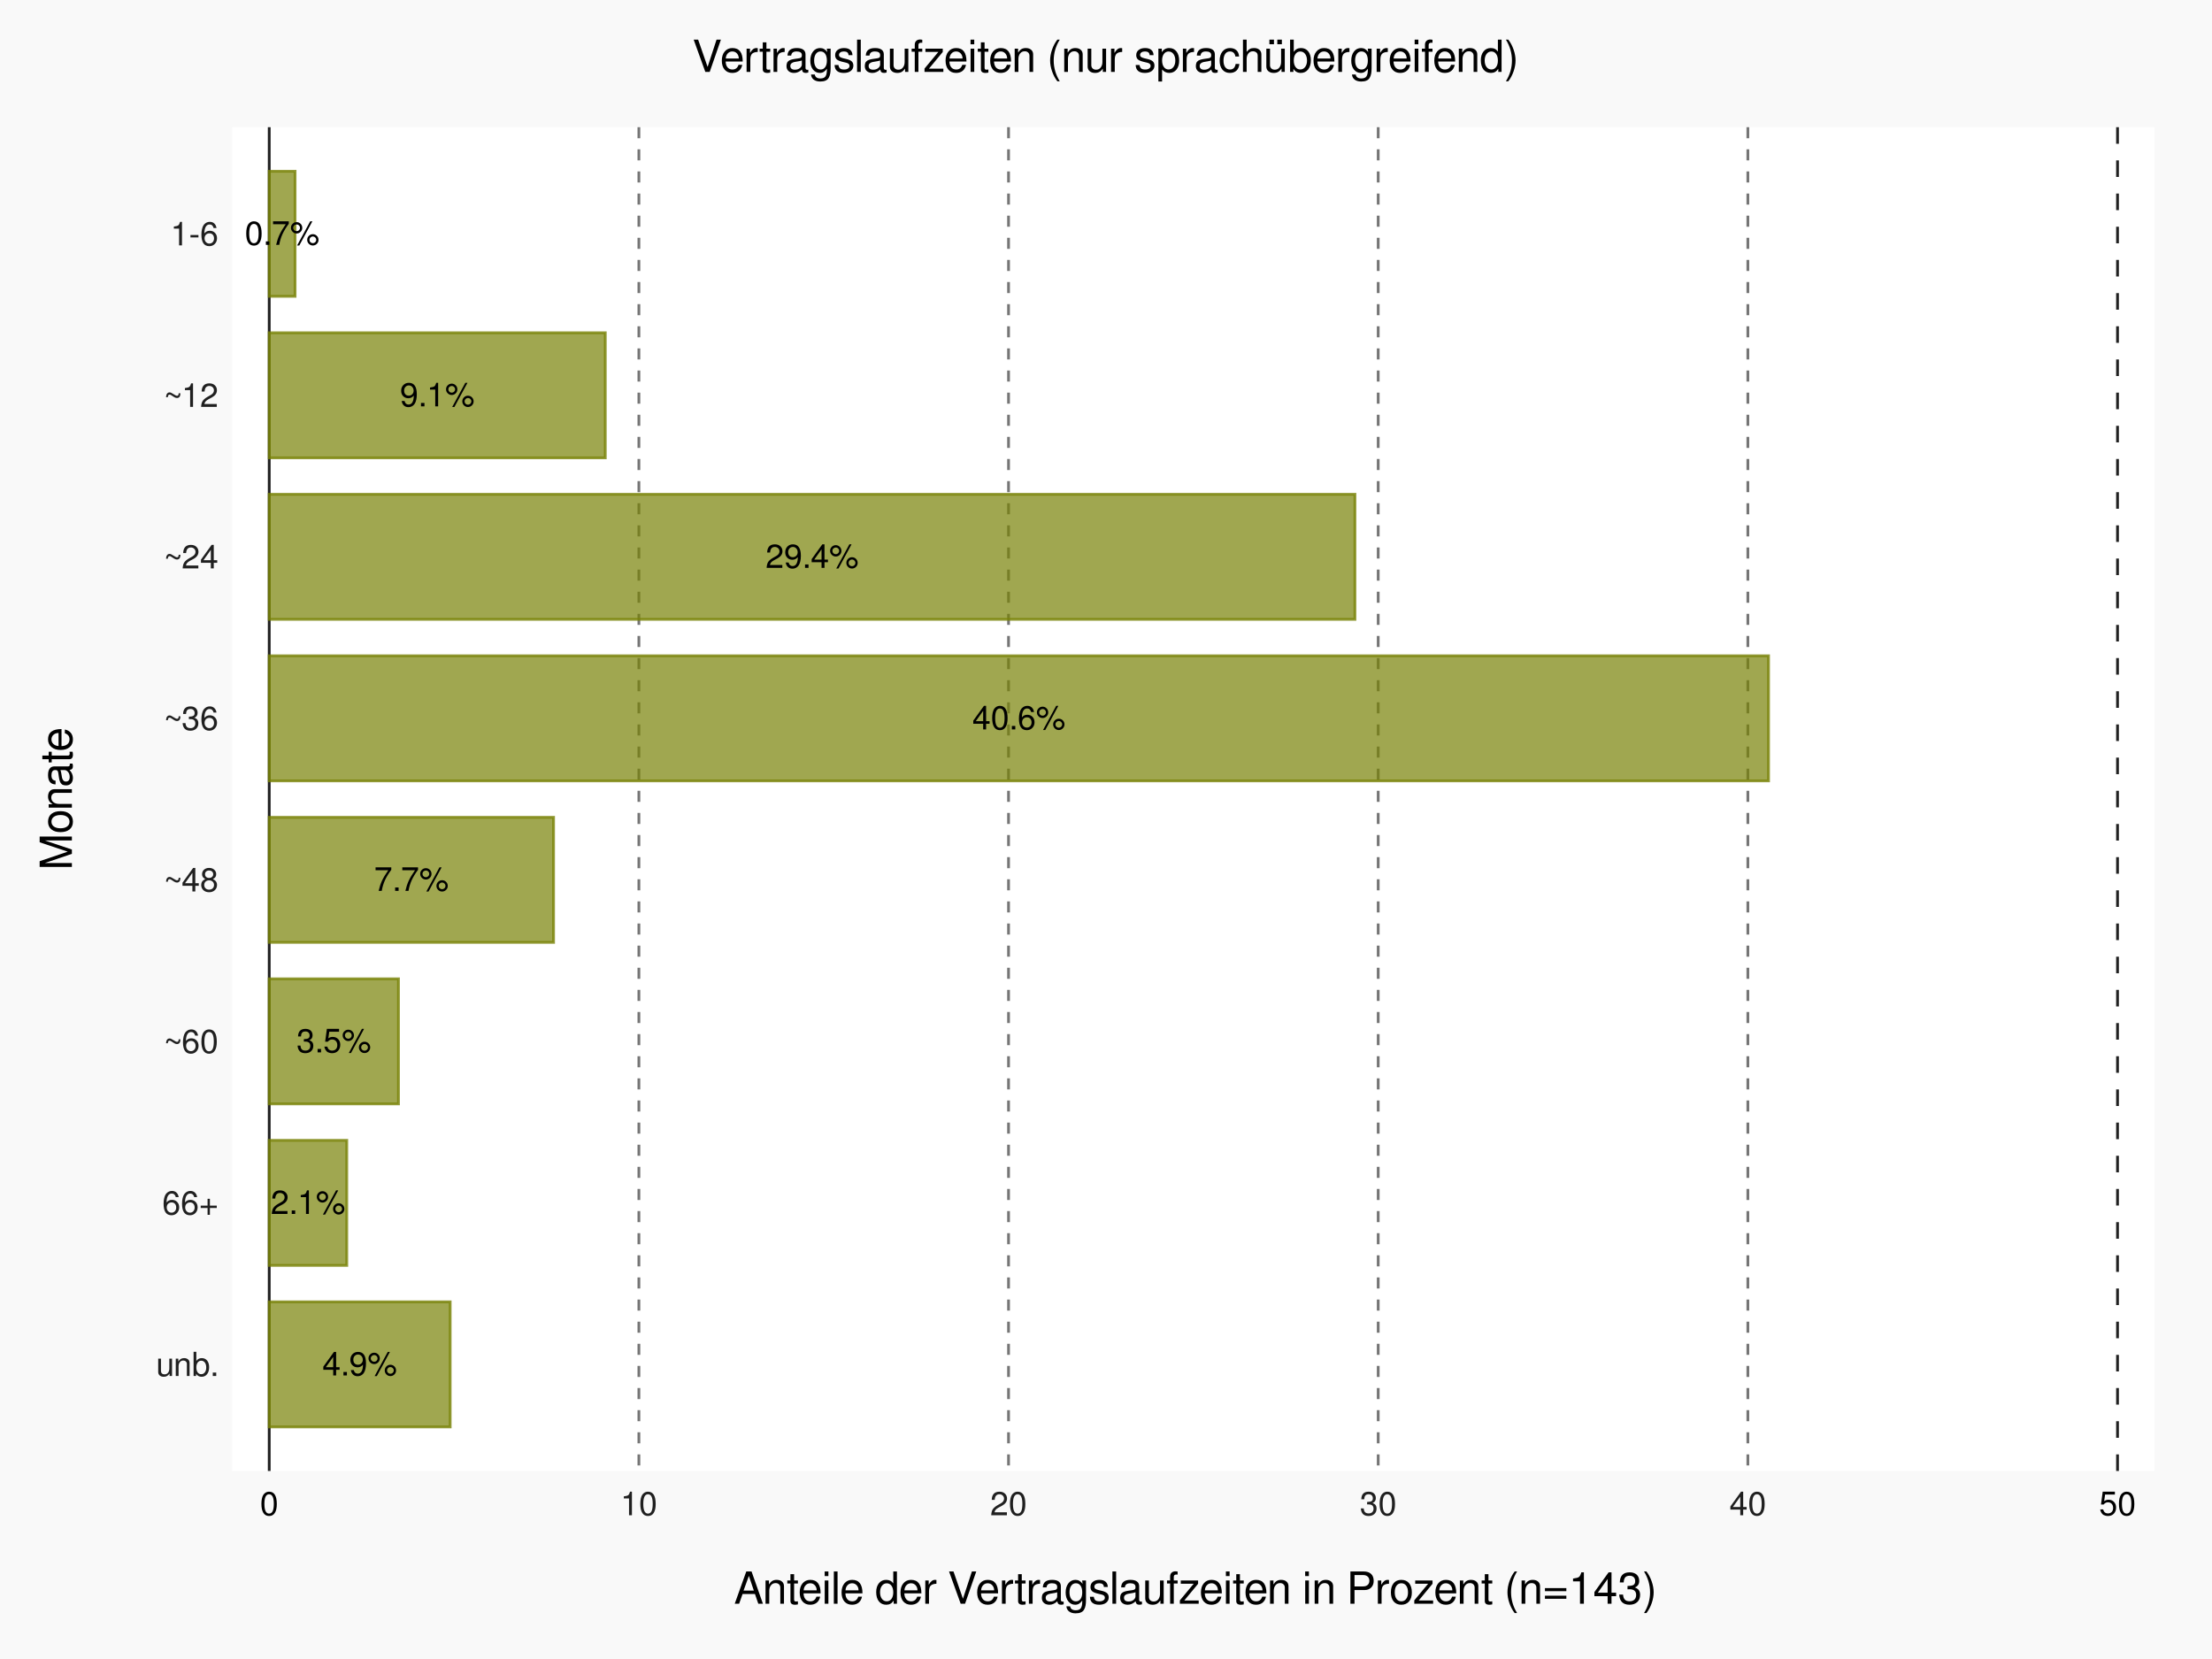
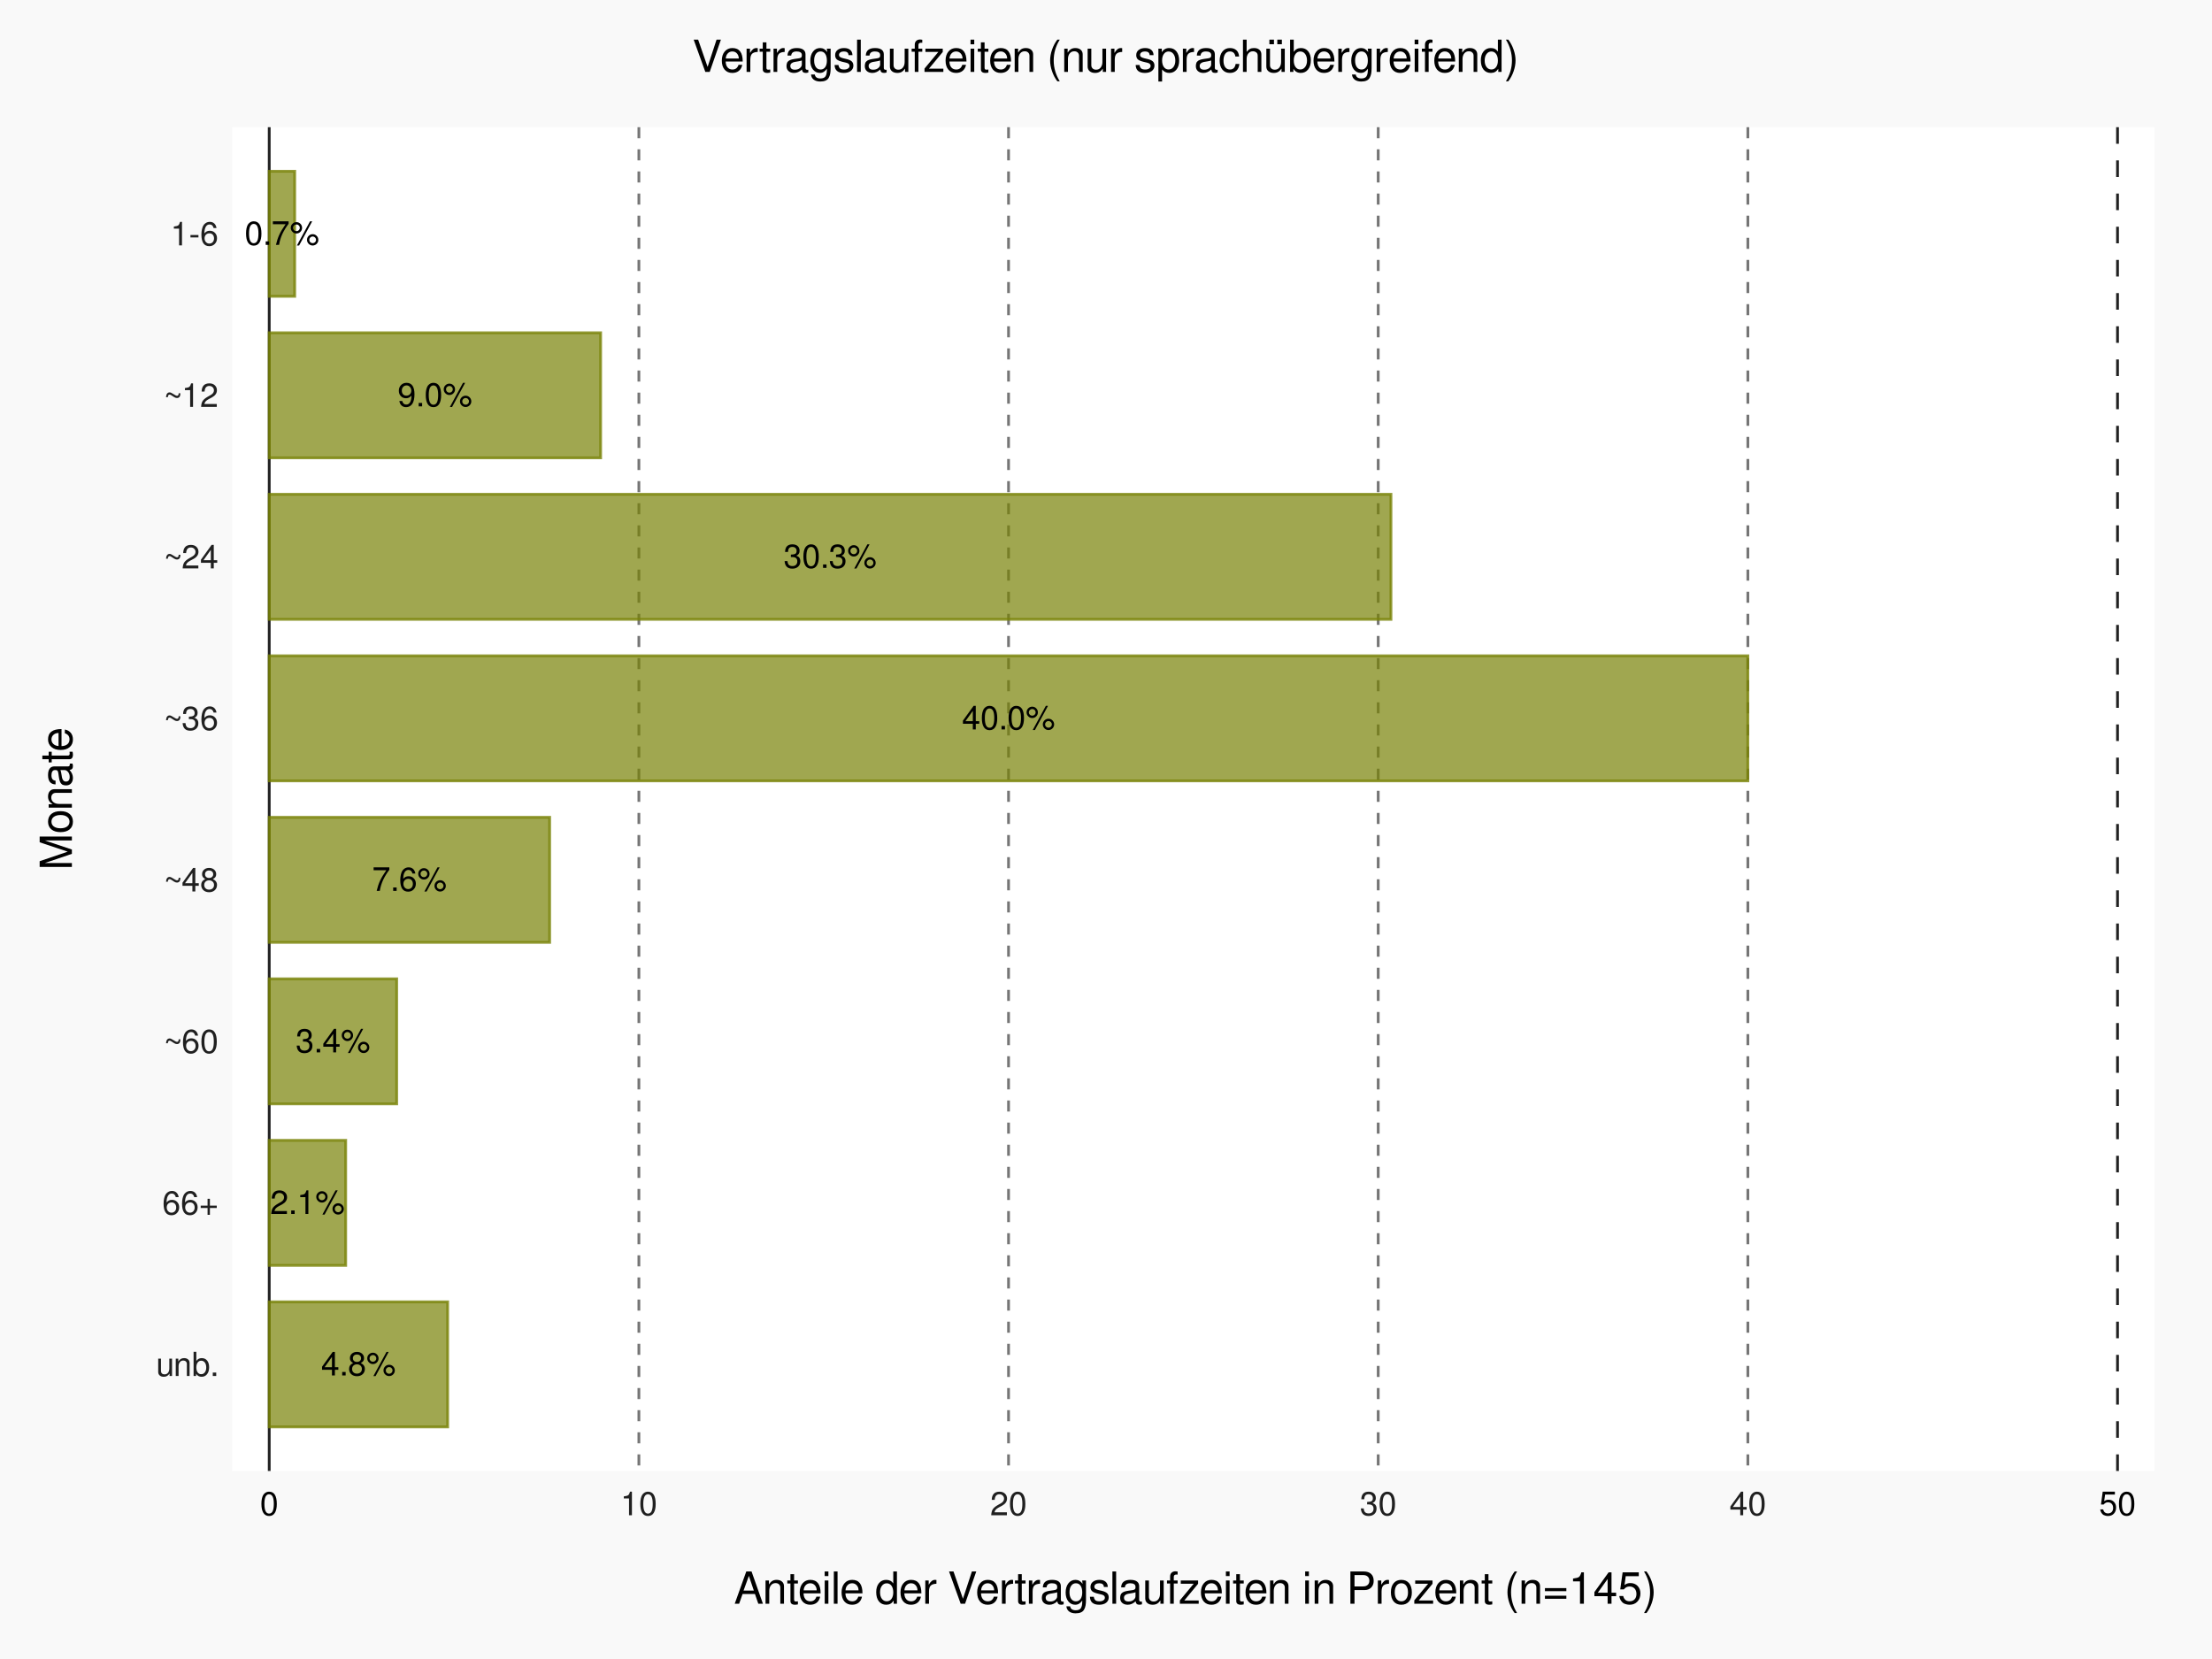
- <svg xmlns="http://www.w3.org/2000/svg" id="chart-0f57176a-1ebb-4d29-8fd8-8b1d4739d679" class="pygal-chart" viewBox="0 0 800 600">
+ <svg xmlns="http://www.w3.org/2000/svg" id="chart-0cdd7f39-d07a-45a1-b194-b75c86f84755" class="pygal-chart" viewBox="0 0 800 600">
  <defs>
-     <style type="text/css">#chart-0f57176a-1ebb-4d29-8fd8-8b1d4739d679{-webkit-user-select:none;-webkit-font-smoothing:antialiased;font-family:FreeSans}#chart-0f57176a-1ebb-4d29-8fd8-8b1d4739d679 .title{font-family:FreeSans;font-size:16px}#chart-0f57176a-1ebb-4d29-8fd8-8b1d4739d679 .legends .legend text{font-family:FreeSans;font-size:14px}#chart-0f57176a-1ebb-4d29-8fd8-8b1d4739d679 .axis text{font-family:FreeSans;font-size:12px}#chart-0f57176a-1ebb-4d29-8fd8-8b1d4739d679 .axis text.major{font-family:FreeSans;font-size:12px}#chart-0f57176a-1ebb-4d29-8fd8-8b1d4739d679 .text-overlay text.value{font-family:FreeSans;font-size:12px}#chart-0f57176a-1ebb-4d29-8fd8-8b1d4739d679 .text-overlay text.label{font-family:FreeSans;font-size:12px}#chart-0f57176a-1ebb-4d29-8fd8-8b1d4739d679 .tooltip{font-family:FreeSans;font-size:14px}#chart-0f57176a-1ebb-4d29-8fd8-8b1d4739d679 text.no_data{font-family:FreeSans;font-size:64px}
- #chart-0f57176a-1ebb-4d29-8fd8-8b1d4739d679{background-color:rgba(249,249,249,1)}#chart-0f57176a-1ebb-4d29-8fd8-8b1d4739d679 path,#chart-0f57176a-1ebb-4d29-8fd8-8b1d4739d679 line,#chart-0f57176a-1ebb-4d29-8fd8-8b1d4739d679 rect,#chart-0f57176a-1ebb-4d29-8fd8-8b1d4739d679 circle{-webkit-transition:150ms;-moz-transition:150ms;transition:150ms}#chart-0f57176a-1ebb-4d29-8fd8-8b1d4739d679 .graph &gt; .background{fill:rgba(249,249,249,1)}#chart-0f57176a-1ebb-4d29-8fd8-8b1d4739d679 .plot &gt; .background{fill:rgba(255,255,255,1)}#chart-0f57176a-1ebb-4d29-8fd8-8b1d4739d679 .graph{fill:rgba(0,0,0,.87)}#chart-0f57176a-1ebb-4d29-8fd8-8b1d4739d679 text.no_data{fill:rgba(0,0,0,1)}#chart-0f57176a-1ebb-4d29-8fd8-8b1d4739d679 .title{fill:rgba(0,0,0,1)}#chart-0f57176a-1ebb-4d29-8fd8-8b1d4739d679 .legends .legend text{fill:rgba(0,0,0,.87)}#chart-0f57176a-1ebb-4d29-8fd8-8b1d4739d679 .legends .legend:hover text{fill:rgba(0,0,0,1)}#chart-0f57176a-1ebb-4d29-8fd8-8b1d4739d679 .axis .line{stroke:rgba(0,0,0,1)}#chart-0f57176a-1ebb-4d29-8fd8-8b1d4739d679 .axis .guide.line{stroke:rgba(0,0,0,.54)}#chart-0f57176a-1ebb-4d29-8fd8-8b1d4739d679 .axis .major.line{stroke:rgba(0,0,0,.87)}#chart-0f57176a-1ebb-4d29-8fd8-8b1d4739d679 .axis text.major{fill:rgba(0,0,0,1)}#chart-0f57176a-1ebb-4d29-8fd8-8b1d4739d679 .axis.y .guides:hover .guide.line,#chart-0f57176a-1ebb-4d29-8fd8-8b1d4739d679 .line-graph .axis.x .guides:hover .guide.line,#chart-0f57176a-1ebb-4d29-8fd8-8b1d4739d679 .stackedline-graph .axis.x .guides:hover .guide.line,#chart-0f57176a-1ebb-4d29-8fd8-8b1d4739d679 .xy-graph .axis.x .guides:hover .guide.line{stroke:rgba(0,0,0,1)}#chart-0f57176a-1ebb-4d29-8fd8-8b1d4739d679 .axis .guides:hover text{fill:rgba(0,0,0,1)}#chart-0f57176a-1ebb-4d29-8fd8-8b1d4739d679 .reactive{fill-opacity:.7;stroke-opacity:.8}#chart-0f57176a-1ebb-4d29-8fd8-8b1d4739d679 .ci{stroke:rgba(0,0,0,.87)}#chart-0f57176a-1ebb-4d29-8fd8-8b1d4739d679 .reactive.active,#chart-0f57176a-1ebb-4d29-8fd8-8b1d4739d679 .active .reactive{fill-opacity:.8;stroke-opacity:.9;stroke-width:4}#chart-0f57176a-1ebb-4d29-8fd8-8b1d4739d679 .ci .reactive.active{stroke-width:1.5}#chart-0f57176a-1ebb-4d29-8fd8-8b1d4739d679 .series text{fill:rgba(0,0,0,1)}#chart-0f57176a-1ebb-4d29-8fd8-8b1d4739d679 .tooltip rect{fill:rgba(255,255,255,1);stroke:rgba(0,0,0,1);-webkit-transition:opacity 150ms;-moz-transition:opacity 150ms;transition:opacity 150ms}#chart-0f57176a-1ebb-4d29-8fd8-8b1d4739d679 .tooltip .label{fill:rgba(0,0,0,.87)}#chart-0f57176a-1ebb-4d29-8fd8-8b1d4739d679 .tooltip .label{fill:rgba(0,0,0,.87)}#chart-0f57176a-1ebb-4d29-8fd8-8b1d4739d679 .tooltip .legend{font-size:.8em;fill:rgba(0,0,0,.54)}#chart-0f57176a-1ebb-4d29-8fd8-8b1d4739d679 .tooltip .x_label{font-size:.6em;fill:rgba(0,0,0,1)}#chart-0f57176a-1ebb-4d29-8fd8-8b1d4739d679 .tooltip .xlink{font-size:.5em;text-decoration:underline}#chart-0f57176a-1ebb-4d29-8fd8-8b1d4739d679 .tooltip .value{font-size:1.5em}#chart-0f57176a-1ebb-4d29-8fd8-8b1d4739d679 .bound{font-size:.5em}#chart-0f57176a-1ebb-4d29-8fd8-8b1d4739d679 .max-value{font-size:.75em;fill:rgba(0,0,0,.54)}#chart-0f57176a-1ebb-4d29-8fd8-8b1d4739d679 .map-element{fill:rgba(255,255,255,1);stroke:rgba(0,0,0,.54) !important}#chart-0f57176a-1ebb-4d29-8fd8-8b1d4739d679 .map-element .reactive{fill-opacity:inherit;stroke-opacity:inherit}#chart-0f57176a-1ebb-4d29-8fd8-8b1d4739d679 .color-0,#chart-0f57176a-1ebb-4d29-8fd8-8b1d4739d679 .color-0 a:visited{stroke:#788207;fill:#788207}#chart-0f57176a-1ebb-4d29-8fd8-8b1d4739d679 .text-overlay .color-0 text{fill:black}
- #chart-0f57176a-1ebb-4d29-8fd8-8b1d4739d679 text.no_data{text-anchor:middle}#chart-0f57176a-1ebb-4d29-8fd8-8b1d4739d679 .guide.line{fill:none}#chart-0f57176a-1ebb-4d29-8fd8-8b1d4739d679 .centered{text-anchor:middle}#chart-0f57176a-1ebb-4d29-8fd8-8b1d4739d679 .title{text-anchor:middle}#chart-0f57176a-1ebb-4d29-8fd8-8b1d4739d679 .legends .legend text{fill-opacity:1}#chart-0f57176a-1ebb-4d29-8fd8-8b1d4739d679 .axis.x text{text-anchor:middle}#chart-0f57176a-1ebb-4d29-8fd8-8b1d4739d679 .axis.x:not(.web) text[transform]{text-anchor:start}#chart-0f57176a-1ebb-4d29-8fd8-8b1d4739d679 .axis.x:not(.web) text[transform].backwards{text-anchor:end}#chart-0f57176a-1ebb-4d29-8fd8-8b1d4739d679 .axis.y text{text-anchor:end}#chart-0f57176a-1ebb-4d29-8fd8-8b1d4739d679 .axis.y text[transform].backwards{text-anchor:start}#chart-0f57176a-1ebb-4d29-8fd8-8b1d4739d679 .axis.y2 text{text-anchor:start}#chart-0f57176a-1ebb-4d29-8fd8-8b1d4739d679 .axis.y2 text[transform].backwards{text-anchor:end}#chart-0f57176a-1ebb-4d29-8fd8-8b1d4739d679 .axis .guide.line{stroke-dasharray:4,4}#chart-0f57176a-1ebb-4d29-8fd8-8b1d4739d679 .axis .major.guide.line{stroke-dasharray:6,6}#chart-0f57176a-1ebb-4d29-8fd8-8b1d4739d679 .horizontal .axis.y .guide.line,#chart-0f57176a-1ebb-4d29-8fd8-8b1d4739d679 .horizontal .axis.y2 .guide.line,#chart-0f57176a-1ebb-4d29-8fd8-8b1d4739d679 .vertical .axis.x .guide.line{opacity:0}#chart-0f57176a-1ebb-4d29-8fd8-8b1d4739d679 .horizontal .axis.always_show .guide.line,#chart-0f57176a-1ebb-4d29-8fd8-8b1d4739d679 .vertical .axis.always_show .guide.line{opacity:1 !important}#chart-0f57176a-1ebb-4d29-8fd8-8b1d4739d679 .axis.y .guides:hover .guide.line,#chart-0f57176a-1ebb-4d29-8fd8-8b1d4739d679 .axis.y2 .guides:hover .guide.line,#chart-0f57176a-1ebb-4d29-8fd8-8b1d4739d679 .axis.x .guides:hover .guide.line{opacity:1}#chart-0f57176a-1ebb-4d29-8fd8-8b1d4739d679 .axis .guides:hover text{opacity:1}#chart-0f57176a-1ebb-4d29-8fd8-8b1d4739d679 .nofill{fill:none}#chart-0f57176a-1ebb-4d29-8fd8-8b1d4739d679 .subtle-fill{fill-opacity:.2}#chart-0f57176a-1ebb-4d29-8fd8-8b1d4739d679 .dot{stroke-width:1px;fill-opacity:1}#chart-0f57176a-1ebb-4d29-8fd8-8b1d4739d679 .dot.active{stroke-width:5px}#chart-0f57176a-1ebb-4d29-8fd8-8b1d4739d679 .dot.negative{fill:transparent}#chart-0f57176a-1ebb-4d29-8fd8-8b1d4739d679 text,#chart-0f57176a-1ebb-4d29-8fd8-8b1d4739d679 tspan{stroke:none !important}#chart-0f57176a-1ebb-4d29-8fd8-8b1d4739d679 .series text.active{opacity:1}#chart-0f57176a-1ebb-4d29-8fd8-8b1d4739d679 .tooltip rect{fill-opacity:.95;stroke-width:.5}#chart-0f57176a-1ebb-4d29-8fd8-8b1d4739d679 .tooltip text{fill-opacity:1}#chart-0f57176a-1ebb-4d29-8fd8-8b1d4739d679 .showable{visibility:hidden}#chart-0f57176a-1ebb-4d29-8fd8-8b1d4739d679 .showable.shown{visibility:visible}#chart-0f57176a-1ebb-4d29-8fd8-8b1d4739d679 .gauge-background{fill:rgba(229,229,229,1);stroke:none}#chart-0f57176a-1ebb-4d29-8fd8-8b1d4739d679 .bg-lines{stroke:rgba(249,249,249,1);stroke-width:2px}</style>
+     <style type="text/css">#chart-0cdd7f39-d07a-45a1-b194-b75c86f84755{-webkit-user-select:none;-webkit-font-smoothing:antialiased;font-family:FreeSans}#chart-0cdd7f39-d07a-45a1-b194-b75c86f84755 .title{font-family:FreeSans;font-size:16px}#chart-0cdd7f39-d07a-45a1-b194-b75c86f84755 .legends .legend text{font-family:FreeSans;font-size:14px}#chart-0cdd7f39-d07a-45a1-b194-b75c86f84755 .axis text{font-family:FreeSans;font-size:12px}#chart-0cdd7f39-d07a-45a1-b194-b75c86f84755 .axis text.major{font-family:FreeSans;font-size:12px}#chart-0cdd7f39-d07a-45a1-b194-b75c86f84755 .text-overlay text.value{font-family:FreeSans;font-size:12px}#chart-0cdd7f39-d07a-45a1-b194-b75c86f84755 .text-overlay text.label{font-family:FreeSans;font-size:12px}#chart-0cdd7f39-d07a-45a1-b194-b75c86f84755 .tooltip{font-family:FreeSans;font-size:14px}#chart-0cdd7f39-d07a-45a1-b194-b75c86f84755 text.no_data{font-family:FreeSans;font-size:64px}
+ #chart-0cdd7f39-d07a-45a1-b194-b75c86f84755{background-color:rgba(249,249,249,1)}#chart-0cdd7f39-d07a-45a1-b194-b75c86f84755 path,#chart-0cdd7f39-d07a-45a1-b194-b75c86f84755 line,#chart-0cdd7f39-d07a-45a1-b194-b75c86f84755 rect,#chart-0cdd7f39-d07a-45a1-b194-b75c86f84755 circle{-webkit-transition:150ms;-moz-transition:150ms;transition:150ms}#chart-0cdd7f39-d07a-45a1-b194-b75c86f84755 .graph &gt; .background{fill:rgba(249,249,249,1)}#chart-0cdd7f39-d07a-45a1-b194-b75c86f84755 .plot &gt; .background{fill:rgba(255,255,255,1)}#chart-0cdd7f39-d07a-45a1-b194-b75c86f84755 .graph{fill:rgba(0,0,0,.87)}#chart-0cdd7f39-d07a-45a1-b194-b75c86f84755 text.no_data{fill:rgba(0,0,0,1)}#chart-0cdd7f39-d07a-45a1-b194-b75c86f84755 .title{fill:rgba(0,0,0,1)}#chart-0cdd7f39-d07a-45a1-b194-b75c86f84755 .legends .legend text{fill:rgba(0,0,0,.87)}#chart-0cdd7f39-d07a-45a1-b194-b75c86f84755 .legends .legend:hover text{fill:rgba(0,0,0,1)}#chart-0cdd7f39-d07a-45a1-b194-b75c86f84755 .axis .line{stroke:rgba(0,0,0,1)}#chart-0cdd7f39-d07a-45a1-b194-b75c86f84755 .axis .guide.line{stroke:rgba(0,0,0,.54)}#chart-0cdd7f39-d07a-45a1-b194-b75c86f84755 .axis .major.line{stroke:rgba(0,0,0,.87)}#chart-0cdd7f39-d07a-45a1-b194-b75c86f84755 .axis text.major{fill:rgba(0,0,0,1)}#chart-0cdd7f39-d07a-45a1-b194-b75c86f84755 .axis.y .guides:hover .guide.line,#chart-0cdd7f39-d07a-45a1-b194-b75c86f84755 .line-graph .axis.x .guides:hover .guide.line,#chart-0cdd7f39-d07a-45a1-b194-b75c86f84755 .stackedline-graph .axis.x .guides:hover .guide.line,#chart-0cdd7f39-d07a-45a1-b194-b75c86f84755 .xy-graph .axis.x .guides:hover .guide.line{stroke:rgba(0,0,0,1)}#chart-0cdd7f39-d07a-45a1-b194-b75c86f84755 .axis .guides:hover text{fill:rgba(0,0,0,1)}#chart-0cdd7f39-d07a-45a1-b194-b75c86f84755 .reactive{fill-opacity:.7;stroke-opacity:.8}#chart-0cdd7f39-d07a-45a1-b194-b75c86f84755 .ci{stroke:rgba(0,0,0,.87)}#chart-0cdd7f39-d07a-45a1-b194-b75c86f84755 .reactive.active,#chart-0cdd7f39-d07a-45a1-b194-b75c86f84755 .active .reactive{fill-opacity:.8;stroke-opacity:.9;stroke-width:4}#chart-0cdd7f39-d07a-45a1-b194-b75c86f84755 .ci .reactive.active{stroke-width:1.5}#chart-0cdd7f39-d07a-45a1-b194-b75c86f84755 .series text{fill:rgba(0,0,0,1)}#chart-0cdd7f39-d07a-45a1-b194-b75c86f84755 .tooltip rect{fill:rgba(255,255,255,1);stroke:rgba(0,0,0,1);-webkit-transition:opacity 150ms;-moz-transition:opacity 150ms;transition:opacity 150ms}#chart-0cdd7f39-d07a-45a1-b194-b75c86f84755 .tooltip .label{fill:rgba(0,0,0,.87)}#chart-0cdd7f39-d07a-45a1-b194-b75c86f84755 .tooltip .label{fill:rgba(0,0,0,.87)}#chart-0cdd7f39-d07a-45a1-b194-b75c86f84755 .tooltip .legend{font-size:.8em;fill:rgba(0,0,0,.54)}#chart-0cdd7f39-d07a-45a1-b194-b75c86f84755 .tooltip .x_label{font-size:.6em;fill:rgba(0,0,0,1)}#chart-0cdd7f39-d07a-45a1-b194-b75c86f84755 .tooltip .xlink{font-size:.5em;text-decoration:underline}#chart-0cdd7f39-d07a-45a1-b194-b75c86f84755 .tooltip .value{font-size:1.5em}#chart-0cdd7f39-d07a-45a1-b194-b75c86f84755 .bound{font-size:.5em}#chart-0cdd7f39-d07a-45a1-b194-b75c86f84755 .max-value{font-size:.75em;fill:rgba(0,0,0,.54)}#chart-0cdd7f39-d07a-45a1-b194-b75c86f84755 .map-element{fill:rgba(255,255,255,1);stroke:rgba(0,0,0,.54) !important}#chart-0cdd7f39-d07a-45a1-b194-b75c86f84755 .map-element .reactive{fill-opacity:inherit;stroke-opacity:inherit}#chart-0cdd7f39-d07a-45a1-b194-b75c86f84755 .color-0,#chart-0cdd7f39-d07a-45a1-b194-b75c86f84755 .color-0 a:visited{stroke:#788207;fill:#788207}#chart-0cdd7f39-d07a-45a1-b194-b75c86f84755 .text-overlay .color-0 text{fill:black}
+ #chart-0cdd7f39-d07a-45a1-b194-b75c86f84755 text.no_data{text-anchor:middle}#chart-0cdd7f39-d07a-45a1-b194-b75c86f84755 .guide.line{fill:none}#chart-0cdd7f39-d07a-45a1-b194-b75c86f84755 .centered{text-anchor:middle}#chart-0cdd7f39-d07a-45a1-b194-b75c86f84755 .title{text-anchor:middle}#chart-0cdd7f39-d07a-45a1-b194-b75c86f84755 .legends .legend text{fill-opacity:1}#chart-0cdd7f39-d07a-45a1-b194-b75c86f84755 .axis.x text{text-anchor:middle}#chart-0cdd7f39-d07a-45a1-b194-b75c86f84755 .axis.x:not(.web) text[transform]{text-anchor:start}#chart-0cdd7f39-d07a-45a1-b194-b75c86f84755 .axis.x:not(.web) text[transform].backwards{text-anchor:end}#chart-0cdd7f39-d07a-45a1-b194-b75c86f84755 .axis.y text{text-anchor:end}#chart-0cdd7f39-d07a-45a1-b194-b75c86f84755 .axis.y text[transform].backwards{text-anchor:start}#chart-0cdd7f39-d07a-45a1-b194-b75c86f84755 .axis.y2 text{text-anchor:start}#chart-0cdd7f39-d07a-45a1-b194-b75c86f84755 .axis.y2 text[transform].backwards{text-anchor:end}#chart-0cdd7f39-d07a-45a1-b194-b75c86f84755 .axis .guide.line{stroke-dasharray:4,4}#chart-0cdd7f39-d07a-45a1-b194-b75c86f84755 .axis .major.guide.line{stroke-dasharray:6,6}#chart-0cdd7f39-d07a-45a1-b194-b75c86f84755 .horizontal .axis.y .guide.line,#chart-0cdd7f39-d07a-45a1-b194-b75c86f84755 .horizontal .axis.y2 .guide.line,#chart-0cdd7f39-d07a-45a1-b194-b75c86f84755 .vertical .axis.x .guide.line{opacity:0}#chart-0cdd7f39-d07a-45a1-b194-b75c86f84755 .horizontal .axis.always_show .guide.line,#chart-0cdd7f39-d07a-45a1-b194-b75c86f84755 .vertical .axis.always_show .guide.line{opacity:1 !important}#chart-0cdd7f39-d07a-45a1-b194-b75c86f84755 .axis.y .guides:hover .guide.line,#chart-0cdd7f39-d07a-45a1-b194-b75c86f84755 .axis.y2 .guides:hover .guide.line,#chart-0cdd7f39-d07a-45a1-b194-b75c86f84755 .axis.x .guides:hover .guide.line{opacity:1}#chart-0cdd7f39-d07a-45a1-b194-b75c86f84755 .axis .guides:hover text{opacity:1}#chart-0cdd7f39-d07a-45a1-b194-b75c86f84755 .nofill{fill:none}#chart-0cdd7f39-d07a-45a1-b194-b75c86f84755 .subtle-fill{fill-opacity:.2}#chart-0cdd7f39-d07a-45a1-b194-b75c86f84755 .dot{stroke-width:1px;fill-opacity:1}#chart-0cdd7f39-d07a-45a1-b194-b75c86f84755 .dot.active{stroke-width:5px}#chart-0cdd7f39-d07a-45a1-b194-b75c86f84755 .dot.negative{fill:transparent}#chart-0cdd7f39-d07a-45a1-b194-b75c86f84755 text,#chart-0cdd7f39-d07a-45a1-b194-b75c86f84755 tspan{stroke:none !important}#chart-0cdd7f39-d07a-45a1-b194-b75c86f84755 .series text.active{opacity:1}#chart-0cdd7f39-d07a-45a1-b194-b75c86f84755 .tooltip rect{fill-opacity:.95;stroke-width:.5}#chart-0cdd7f39-d07a-45a1-b194-b75c86f84755 .tooltip text{fill-opacity:1}#chart-0cdd7f39-d07a-45a1-b194-b75c86f84755 .showable{visibility:hidden}#chart-0cdd7f39-d07a-45a1-b194-b75c86f84755 .showable.shown{visibility:visible}#chart-0cdd7f39-d07a-45a1-b194-b75c86f84755 .gauge-background{fill:rgba(229,229,229,1);stroke:none}#chart-0cdd7f39-d07a-45a1-b194-b75c86f84755 .bg-lines{stroke:rgba(249,249,249,1);stroke-width:2px}</style>
  </defs>
  <g class="graph horizontalbar-graph horizontal">
    <rect x="0" y="0" width="800" height="600" class="background" />
    <g transform="translate(84, 46)" class="plot">
      <rect x="0" y="0" width="695.2" height="486" class="background" />
      <g class="axis y">
        <g class="guides">
          <text x="-5" y="451.647" class="">unb.</text>
        </g>
        <g class="guides">
          <text x="-5" y="393.234" class="">66+</text>
        </g>
        <g class="guides">
          <text x="-5" y="334.82" class="">~60</text>
        </g>
        <g class="guides">
          <text x="-5" y="276.407" class="">~48</text>
        </g>
        <g class="guides">
          <text x="-5" y="217.993" class="">~36</text>
        </g>
        <g class="guides">
          <text x="-5" y="159.58" class="">~24</text>
        </g>
        <g class="guides">
          <text x="-5" y="101.166" class="">~12</text>
        </g>
        <g class="guides">
          <text x="-5" y="42.753" class="">1-6</text>
        </g>
      </g>
      <g class="axis x always_show">
        <g class="guides">
          <path d="M13.369 0 v486" class="axis major line" />
          <text x="13.369" y="502.0" class="major">0</text>
        </g>
        <g class="guides">
          <path d="M147.062 0 v486" class="guide line" />
          <text x="147.062" y="502.0" class="">10</text>
        </g>
        <g class="guides">
          <path d="M280.754 0 v486" class="guide line" />
          <text x="280.754" y="502.0" class="">20</text>
        </g>
        <g class="guides">
          <path d="M414.446 0 v486" class="guide line" />
          <text x="414.446" y="502.0" class="">30</text>
        </g>
        <g class="guides">
          <path d="M548.138 0 v486" class="guide line" />
          <text x="548.138" y="502.0" class="">40</text>
        </g>
        <g class="guides">
          <path d="M681.831 0 v486" class="major guide line" />
          <text x="681.831" y="502.0" class="major">50</text>
        </g>
      </g>
      <g class="series serie-0 color-0">
        <g class="bars">
          <g class="bar">
-             <rect x="13.369" y="424.829" rx="0" ry="0" width="65.444" height="45.235" class="rect reactive tooltip-trigger" />
+             <rect x="13.369" y="424.829" rx="0" ry="0" width="64.541" height="45.235" class="rect reactive tooltip-trigger" />
          </g>
          <g class="bar">
-             <rect x="13.369" y="366.416" rx="0" ry="0" width="28.047" height="45.235" class="rect reactive tooltip-trigger" />
+             <rect x="13.369" y="366.416" rx="0" ry="0" width="27.66" height="45.235" class="rect reactive tooltip-trigger" />
          </g>
          <g class="bar">
-             <rect x="13.369" y="308.003" rx="0" ry="0" width="46.746" height="45.235" class="rect reactive tooltip-trigger" />
+             <rect x="13.369" y="308.003" rx="0" ry="0" width="46.101" height="45.235" class="rect reactive tooltip-trigger" />
          </g>
          <g class="bar">
-             <rect x="13.369" y="249.589" rx="0" ry="0" width="102.84" height="45.235" class="rect reactive tooltip-trigger" />
+             <rect x="13.369" y="249.589" rx="0" ry="0" width="101.422" height="45.235" class="rect reactive tooltip-trigger" />
          </g>
          <g class="bar">
-             <rect x="13.369" y="191.176" rx="0" ry="0" width="542.249" height="45.235" class="rect reactive tooltip-trigger" />
+             <rect x="13.369" y="191.176" rx="0" ry="0" width="534.769" height="45.235" class="rect reactive tooltip-trigger" />
          </g>
          <g class="bar">
-             <rect x="13.369" y="132.762" rx="0" ry="0" width="392.663" height="45.235" class="rect reactive tooltip-trigger" />
+             <rect x="13.369" y="132.762" rx="0" ry="0" width="405.687" height="45.235" class="rect reactive tooltip-trigger" />
          </g>
          <g class="bar">
-             <rect x="13.369" y="74.349" rx="0" ry="0" width="121.538" height="45.235" class="rect reactive tooltip-trigger" />
+             <rect x="13.369" y="74.349" rx="0" ry="0" width="119.862" height="45.235" class="rect reactive tooltip-trigger" />
          </g>
          <g class="bar">
-             <rect x="13.369" y="15.935" rx="0" ry="0" width="9.349" height="45.235" class="rect reactive tooltip-trigger" />
+             <rect x="13.369" y="15.935" rx="0" ry="0" width="9.22" height="45.235" class="rect reactive tooltip-trigger" />
          </g>
        </g>
      </g>
    </g>
    <g class="titles">
      <text x="400.0" y="26" class="title plot_title">Vertragslaufzeiten (nur sprachübergreifend)</text>
-       <text x="432.4" y="580" class="title">Anteile der Vertragslaufzeiten in Prozent (n=143)</text>
+       <text x="432.4" y="580" class="title">Anteile der Vertragslaufzeiten in Prozent (n=145)</text>
      <text x="0" y="315.0" class="title" transform="rotate(-90 0 289)">Monate</text>
    </g>
    <g transform="translate(84, 46)" class="plot overlay">
      <g class="series serie-0 color-0" />
    </g>
    <g transform="translate(84, 46)" class="plot text-overlay">
      <g class="series serie-0 color-0">
-         <text text-anchor="middle" x="46.091" y="451.447" class="value">4.9%</text>
-         <text text-anchor="middle" x="27.393" y="393.034" class="value">2.1%</text>
-         <text text-anchor="middle" x="36.742" y="334.62" class="value">3.5%</text>
-         <text text-anchor="middle" x="64.789" y="276.207" class="value">7.7%</text>
-         <text text-anchor="middle" x="284.493" y="217.793" class="value">40.6%</text>
-         <text text-anchor="middle" x="209.701" y="159.38" class="value">29.4%</text>
-         <text text-anchor="middle" x="74.138" y="100.966" class="value">9.1%</text>
-         <text text-anchor="middle" x="18.044" y="42.553" class="value">0.7%</text>
+         <text text-anchor="middle" x="45.64" y="451.447" class="value">4.8%</text>
+         <text text-anchor="middle" x="27.199" y="393.034" class="value">2.1%</text>
+         <text text-anchor="middle" x="36.42" y="334.62" class="value">3.4%</text>
+         <text text-anchor="middle" x="64.08" y="276.207" class="value">7.6%</text>
+         <text text-anchor="middle" x="280.754" y="217.793" class="value">40.0%</text>
+         <text text-anchor="middle" x="216.213" y="159.38" class="value">30.3%</text>
+         <text text-anchor="middle" x="73.3" y="100.966" class="value">9.0%</text>
+         <text text-anchor="middle" x="17.979" y="42.553" class="value">0.7%</text>
      </g>
    </g>
    <g transform="translate(84, 46)" class="plot tooltip-overlay">
      <g transform="translate(0 0)" style="opacity: 0" class="tooltip">
        <rect rx="0" ry="0" width="0" height="0" class="tooltip-box" />
        <g class="text" />
      </g>
    </g>
  </g>
</svg>
